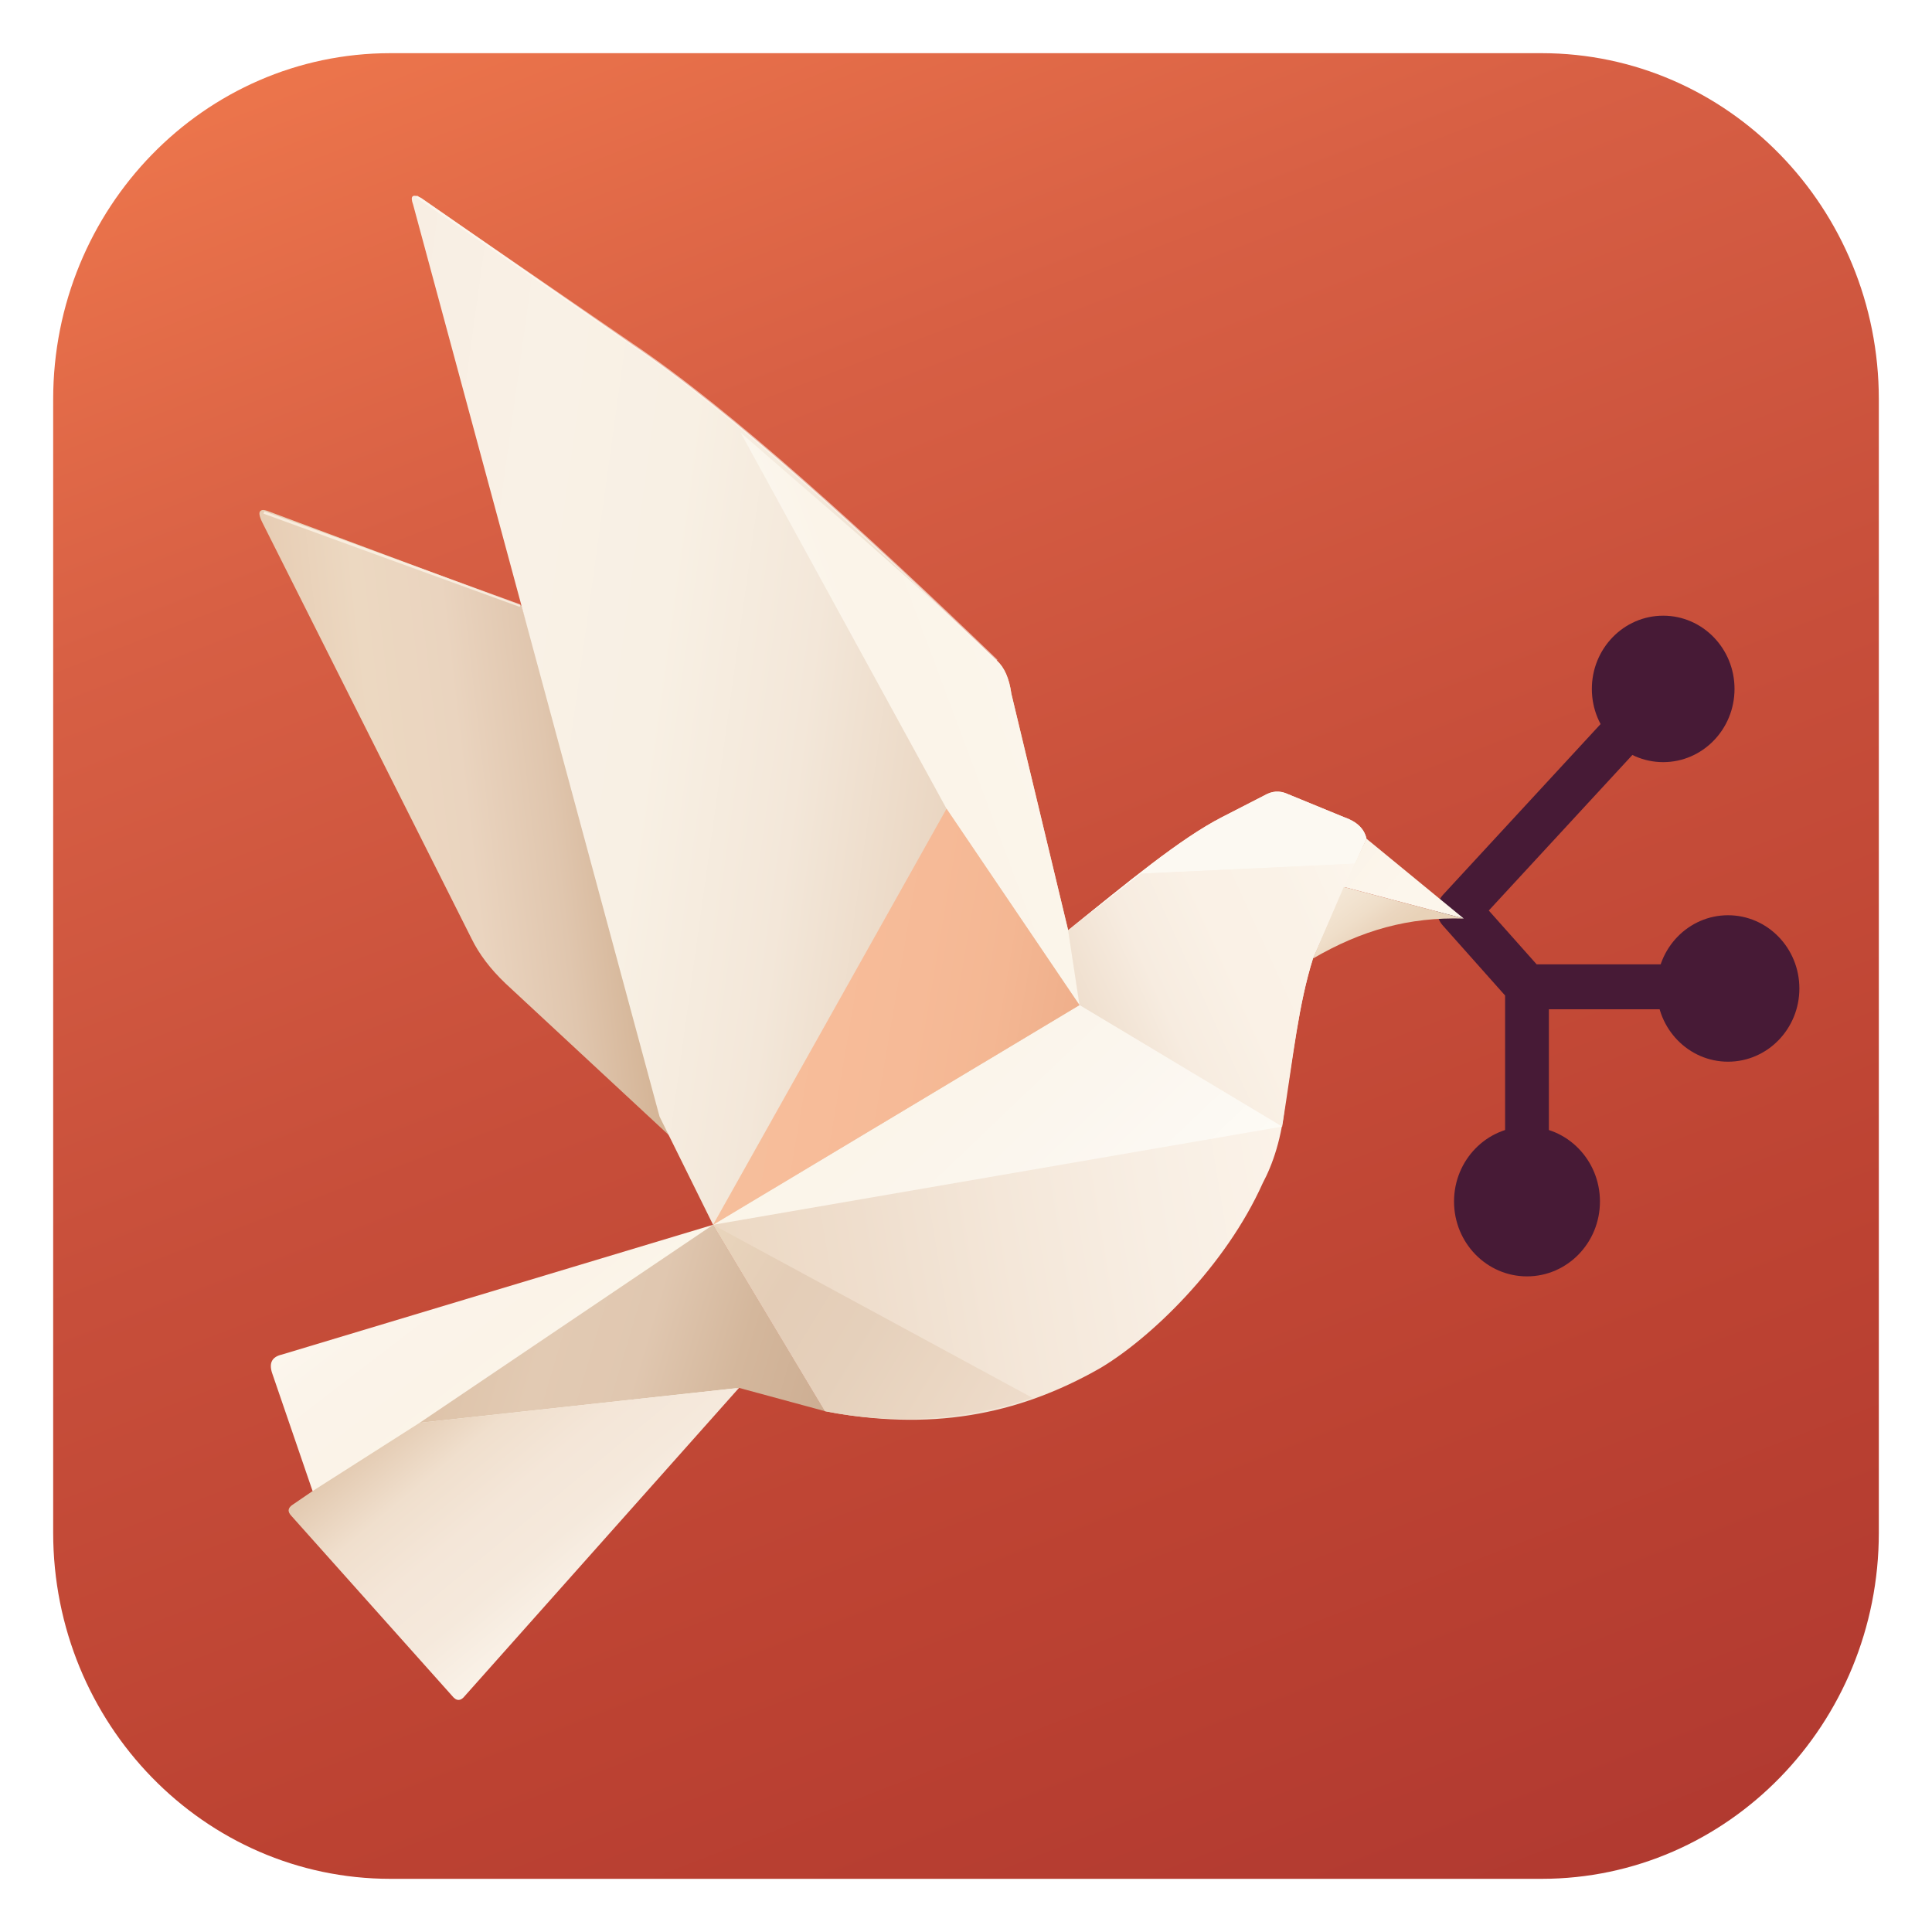
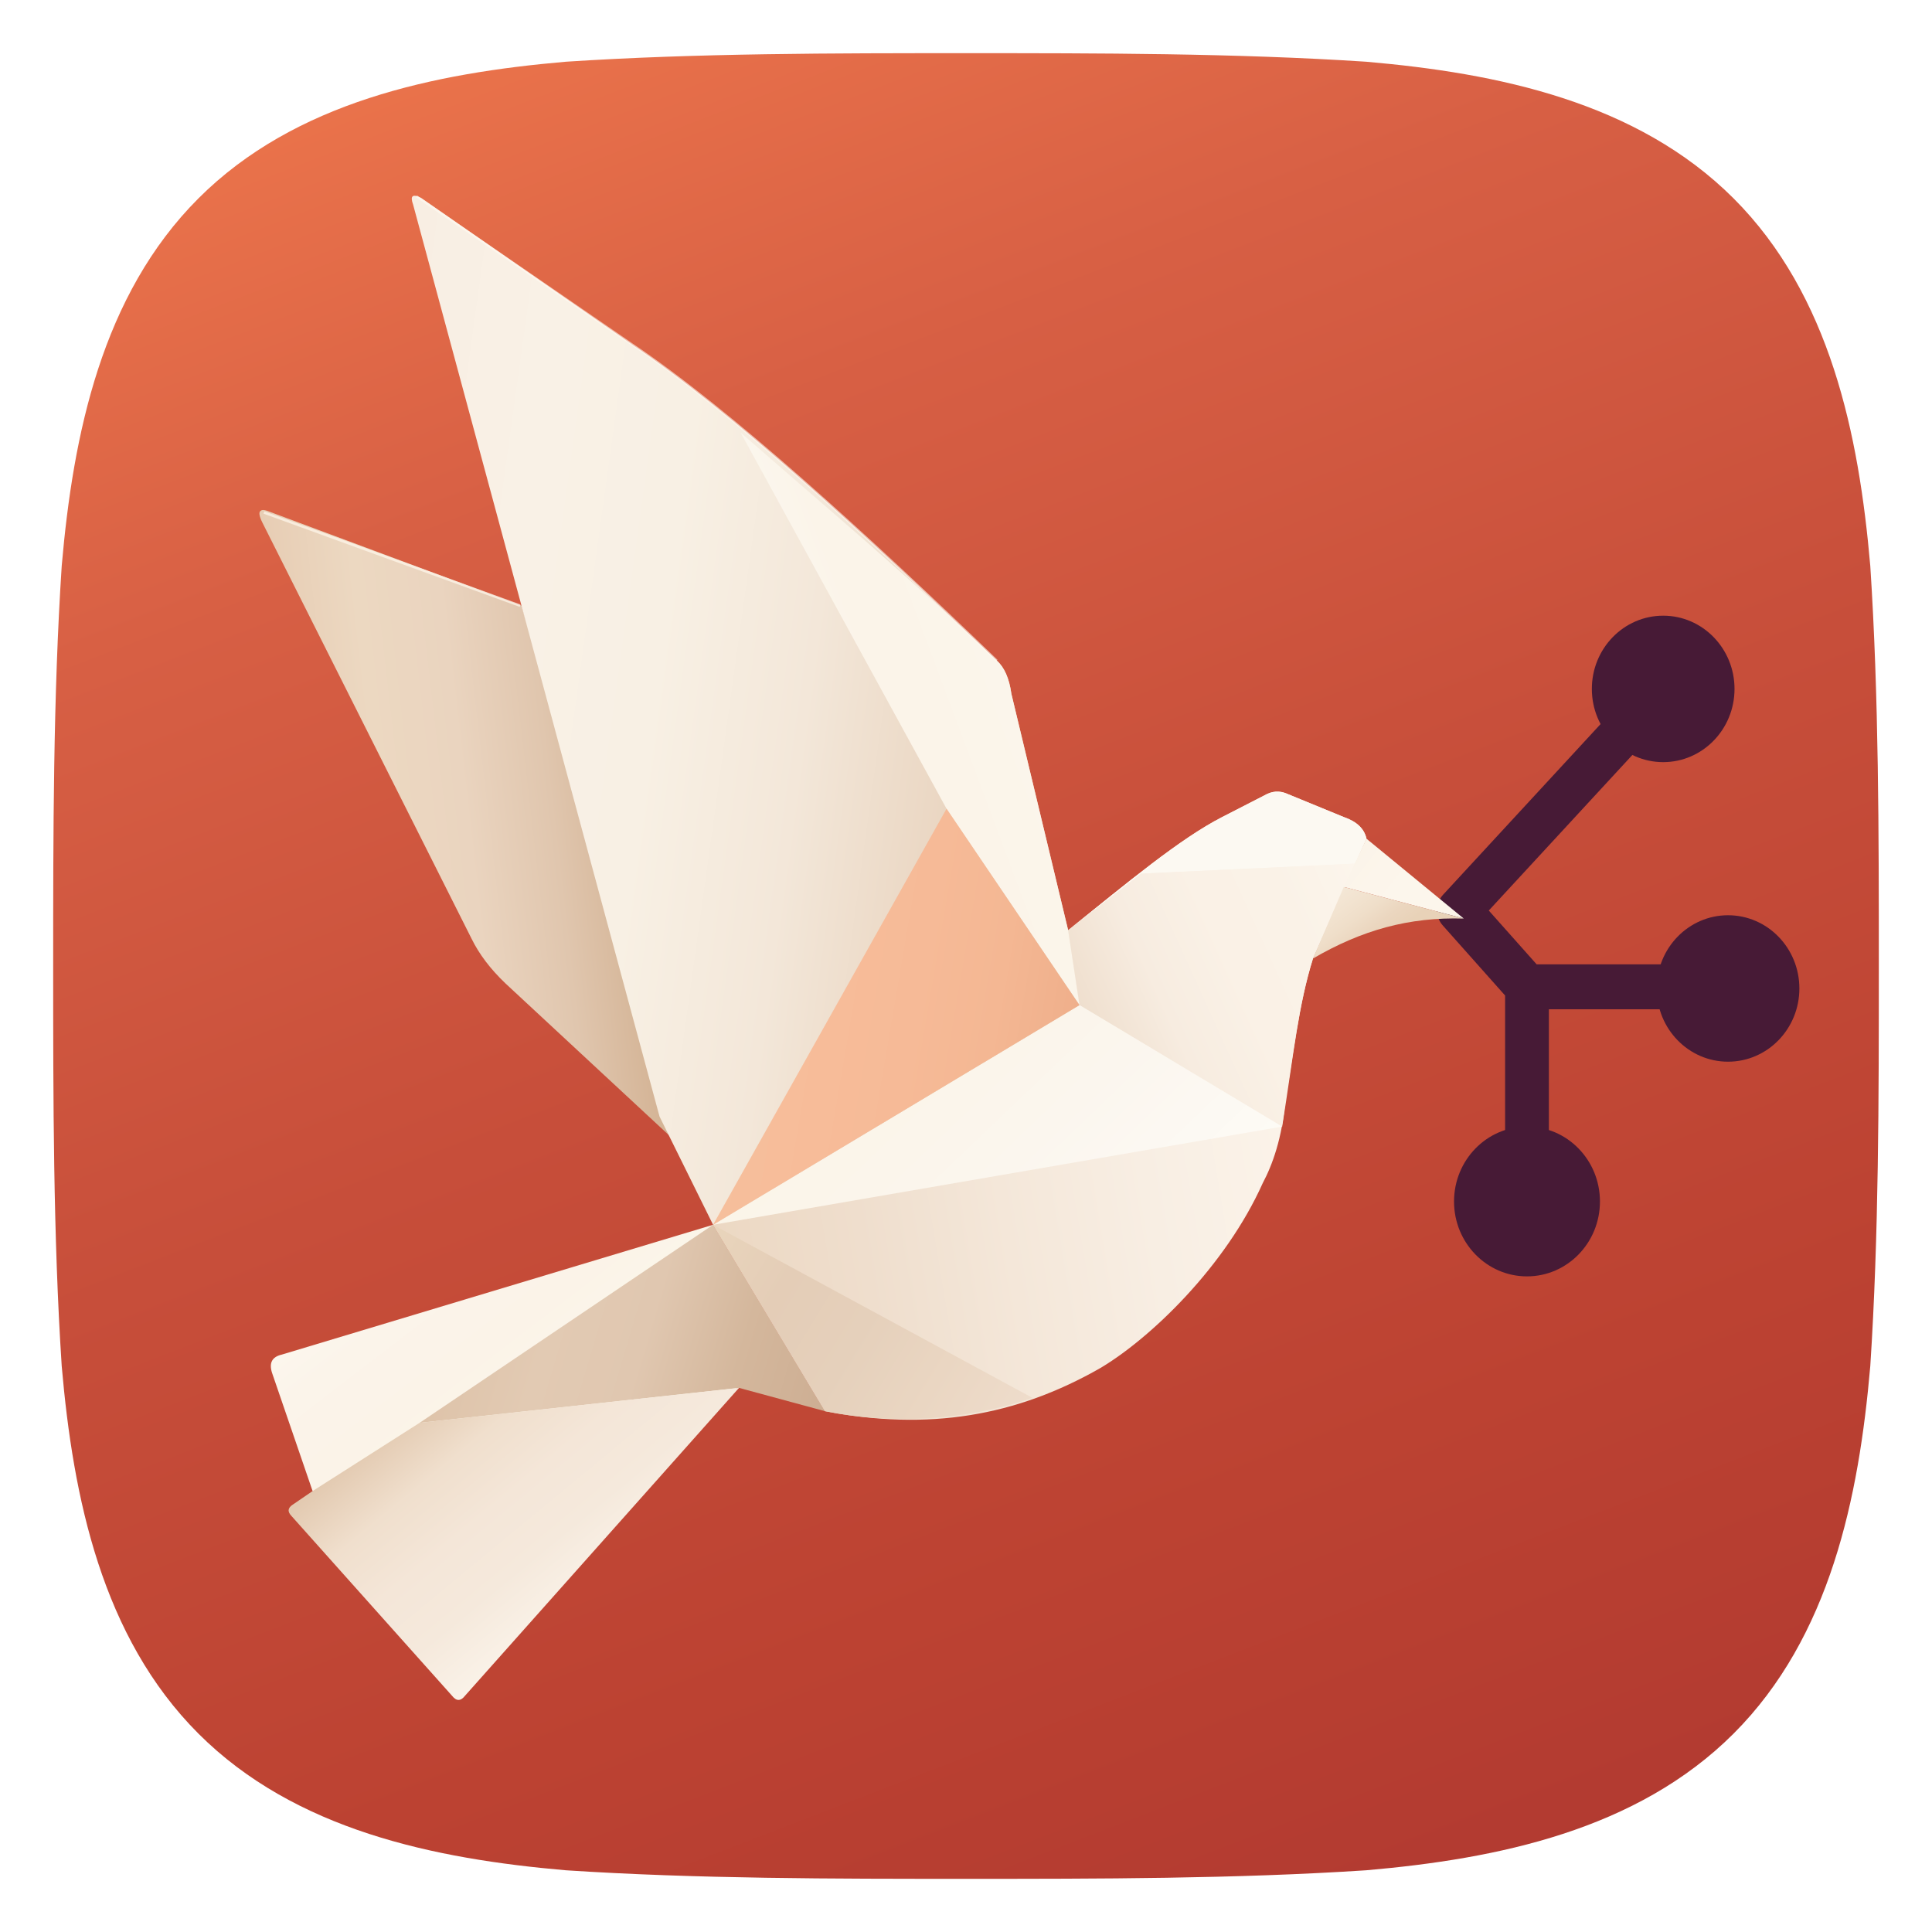
<svg xmlns="http://www.w3.org/2000/svg" viewBox="76 76 872 872" width="1024" height="1024">
  <defs>
    <linearGradient id="tile" gradientUnits="userSpaceOnUse" x1="376.4" y1="-38.5" x2="877.6" y2="1293.5">
      <stop offset="0" stop-color="#f0794d" />
      <stop offset="0.25" stop-color="#d75f44" />
      <stop offset="0.5" stop-color="#c74e3a" />
      <stop offset="0.75" stop-color="#bc4232" />
      <stop offset="1" stop-color="#af3830" />
    </linearGradient>
    <linearGradient id="rear-wing" gradientUnits="userSpaceOnUse" x1="216.7" y1="564.2" x2="425.2" y2="539.6">
      <stop offset="0" stop-color="#e7cdb4" />
      <stop offset="0.25" stop-color="#ecd8c1" />
      <stop offset="0.5" stop-color="#ead4bf" />
      <stop offset="0.75" stop-color="#e0c6ae" />
      <stop offset="1" stop-color="#d2b192" />
    </linearGradient>
    <linearGradient id="wing-front" gradientUnits="userSpaceOnUse" x1="251.2" y1="416.4" x2="624" y2="469.3">
      <stop offset="0" stop-color="#f8eee3" />
      <stop offset="0.25" stop-color="#f9f1e6" />
      <stop offset="0.5" stop-color="#f8f0e4" />
      <stop offset="0.75" stop-color="#f3e7d9" />
      <stop offset="1" stop-color="#ead6c2" />
    </linearGradient>
    <linearGradient id="wing-edge" gradientUnits="userSpaceOnUse" x1="664.3" y1="488.4" x2="571.2" y2="524.1">
      <stop offset="0" stop-color="#fbf5eb" />
      <stop offset="0.25" stop-color="#fbf5ea" />
      <stop offset="0.5" stop-color="#fbf4e9" />
      <stop offset="0.75" stop-color="#fbf4e9" />
      <stop offset="1" stop-color="#fbf6ed" />
    </linearGradient>
    <linearGradient id="wing-fold" gradientUnits="userSpaceOnUse" x1="496.3" y1="638.5" x2="693.1" y2="673">
      <stop offset="0" stop-color="#f6bf9c" />
      <stop offset="0.25" stop-color="#f7bc99" />
      <stop offset="0.5" stop-color="#f6ba97" />
      <stop offset="0.75" stop-color="#f4b793" />
      <stop offset="1" stop-color="#efaf8b" />
    </linearGradient>
    <linearGradient id="tail-top" gradientUnits="userSpaceOnUse" x1="248.6" y1="828.3" x2="306.7" y2="906">
      <stop offset="0" stop-color="#fcf6ed" />
      <stop offset="0.25" stop-color="#fbf4ea" />
      <stop offset="0.5" stop-color="#fbf3e9" />
      <stop offset="0.75" stop-color="#fbf3e8" />
      <stop offset="1" stop-color="#fbf5e9" />
    </linearGradient>
    <linearGradient id="tail-inner" gradientUnits="userSpaceOnUse" x1="313.6" y1="824.6" x2="540.4" y2="893.7">
      <stop offset="0" stop-color="#dec3a9" />
      <stop offset="0.25" stop-color="#e2cab3" />
      <stop offset="0.5" stop-color="#e0c7b0" />
      <stop offset="0.75" stop-color="#d4b79c" />
      <stop offset="1" stop-color="#cdae93" />
    </linearGradient>
    <linearGradient id="tail-bottom" gradientUnits="userSpaceOnUse" x1="378" y1="1017.2" x2="281.6" y2="897.5">
      <stop offset="0" stop-color="#faf2e8" />
      <stop offset="0.25" stop-color="#f5e9dc" />
      <stop offset="0.5" stop-color="#f4e6d8" />
      <stop offset="0.75" stop-color="#f0dfcd" />
      <stop offset="1" stop-color="#e3cab1" />
    </linearGradient>
    <linearGradient id="neck" gradientUnits="userSpaceOnUse" x1="876.3" y1="586" x2="704.1" y2="666.3">
      <stop offset="0" stop-color="#fcf5ec" />
      <stop offset="0.25" stop-color="#faf2e7" />
      <stop offset="0.5" stop-color="#faf1e6" />
      <stop offset="0.75" stop-color="#f7ece0" />
      <stop offset="1" stop-color="#efdfce" />
    </linearGradient>
    <linearGradient id="breast-top" gradientUnits="userSpaceOnUse" x1="739.4" y1="801" x2="605.8" y2="657.5">
      <stop offset="0" stop-color="#fdfbf5" />
      <stop offset="0.25" stop-color="#fcf8f2" />
      <stop offset="0.5" stop-color="#fbf6ee" />
      <stop offset="0.75" stop-color="#fbf5eb" />
      <stop offset="1" stop-color="#fbf5e9" />
    </linearGradient>
    <linearGradient id="breast-bottom" gradientUnits="userSpaceOnUse" x1="834.6" y1="797.2" x2="483.8" y2="857.6">
      <stop offset="0" stop-color="#fbf3e9" />
      <stop offset="0.25" stop-color="#f8eee3" />
      <stop offset="0.5" stop-color="#f4e7d9" />
      <stop offset="0.75" stop-color="#efdecd" />
      <stop offset="1" stop-color="#ecd8c3" />
    </linearGradient>
    <linearGradient id="belly" gradientUnits="userSpaceOnUse" x1="647.8" y1="919.1" x2="459.8" y2="800.8">
      <stop offset="0" stop-color="#eedccb" />
      <stop offset="0.25" stop-color="#ead6c2" />
      <stop offset="0.5" stop-color="#e5d0bb" />
      <stop offset="0.75" stop-color="#e4cdb7" />
      <stop offset="1" stop-color="#e9d5bc" />
    </linearGradient>
    <linearGradient id="beak-top" gradientUnits="userSpaceOnUse" x1="874" y1="551" x2="934" y2="599">
      <stop offset="0" stop-color="#fbf4e9" />
      <stop offset="0.25" stop-color="#fcf5eb" />
      <stop offset="0.5" stop-color="#fcf6ec" />
      <stop offset="0.75" stop-color="#fcf6ec" />
      <stop offset="1" stop-color="#faf4e9" />
    </linearGradient>
    <linearGradient id="beak-bottom" gradientUnits="userSpaceOnUse" x1="860" y1="580" x2="883" y2="613">
      <stop offset="0" stop-color="#f4e7d6" />
      <stop offset="0.25" stop-color="#f2e3d0" />
      <stop offset="0.5" stop-color="#efdec9" />
      <stop offset="0.75" stop-color="#ebd6bf" />
      <stop offset="1" stop-color="#e8d2b8" />
    </linearGradient>
  </defs>
  <g transform="translate(100 100) scale(0.731794 0.75114) translate(-64 -79)">
    <g id="background">
-       <rect x="64" y="79" width="1126" height="1097" rx="208" ry="208" fill="url(#tile)" />
+       <path d="M627 79         C707.915 79.000 793.415 79.000 873.806 84.136         C954.785 90.972 1040.822 108.201 1100.425 166.268         C1160.027 224.335 1177.711 308.157 1184.728 387.051         C1190.000 465.371 1190.000 548.669 1190.000 627.500         C1190.000 706.331 1190.000 789.629 1184.728 867.949         C1177.711 946.843 1160.027 1030.665 1100.425 1088.732         C1040.822 1146.799 954.785 1164.028 873.806 1170.864         C793.415 1176.000 707.915 1176.000 627.000 1176.000         C546.085 1176.000 460.585 1176.000 380.194 1170.864         C299.215 1164.028 213.178 1146.799 153.575 1088.732         C93.973 1030.665 76.289 946.843 69.272 867.949         C64.000 789.629 64.000 706.331 64.000 627.500         C64.000 548.669 64.000 465.371 69.272 387.051         C76.289 308.157 93.973 224.335 153.575 166.268         C213.178 108.201 299.215 90.972 380.194 84.136         C460.585 79.000 546.085 79.000 627.000 79.000Z" fill="url(#tile)" />
    </g>
    <g id="git-branch" fill="#471a36">
      <path d="M973 769V640L931 594L1057 461M973 640H1097" fill="none" stroke="#471a36" stroke-width="27" stroke-linejoin="round" />
      <circle cx="1057" cy="461" r="44" />
      <circle cx="1097" cy="641" r="44" />
      <circle cx="973" cy="769" r="45" />
    </g>
    <g id="tail">
      <path d="M471 783L205 861Q196 863 199 872L224 943L487 881Z" fill="url(#tail-top)" />
      <path d="M471 783L540 895L487 881L290 902Z" fill="url(#tail-inner)" />
      <path d="M224 943L290 902L487 881L318 1066Q314 1071 310 1066L211 958Q207 954 212 951Z" fill="url(#tail-bottom)" />
    </g>
    <g id="rear-wing-layer">
      <path d="M196 354L353 411L448 733L343 638Q329 625 322 611L193 361Q190 355 192 354Q193 353 196 354Z" fill="url(#rear-wing)" />
      <path d="M194 355L352 411" fill="none" stroke="#fff9ed" stroke-width="1.5" stroke-opacity=".7" />
    </g>
    <g id="body">
      <path d="M471 783L690 606C727 577 759 551 785 538L811 525Q818 521 825 524L860 538Q872 542 874 551L841 623C832 651 829 681 824 708C822 731 816 747 810 758C787 808 741 851 710 869C658 898 604 907 540 895Z" fill="url(#breast-bottom)" />
      <path d="M690 606C727 577 759 551 785 538L811 525Q818 521 825 524L860 538Q872 542 874 551L867 566L735 572Z" fill="#fcf9f2" />
      <path d="M690 606L735 572L867 566L841 623C832 651 829 681 822 724L697 651Z" fill="url(#neck)" />
      <path d="M471 783L697 651L822 724Z" fill="url(#breast-top)" />
      <path d="M471 783L668 887C626 901 580 903 540 895Z" fill="url(#belly)" />
    </g>
    <g id="foreground-wing">
      <path d="M291 166L421 254C482 294 565 368 646 444Q653 450 655 464L690 606L697 651L471 783L438 718L286 170Q283 162 291 166Z" fill="url(#wing-front)" />
      <path d="M488 307C542 353 596 397 646 444Q653 450 655 464L690 606L697 651L615 533Z" fill="url(#wing-edge)" />
      <path d="M615 533L697 651L471 783Z" fill="url(#wing-fold)" />
      <path d="M288 165L421 254C482 294 565 368 646 444" fill="none" stroke="#fffaf1" stroke-width="1.3" stroke-opacity=".6" />
    </g>
    <g id="beak">
      <path d="M874 551L934 599L860 580Z" fill="url(#beak-top)" />
      <path d="M860 580L934 599C900 598 871 606 841 623Z" fill="url(#beak-bottom)" />
    </g>
  </g>
</svg>
